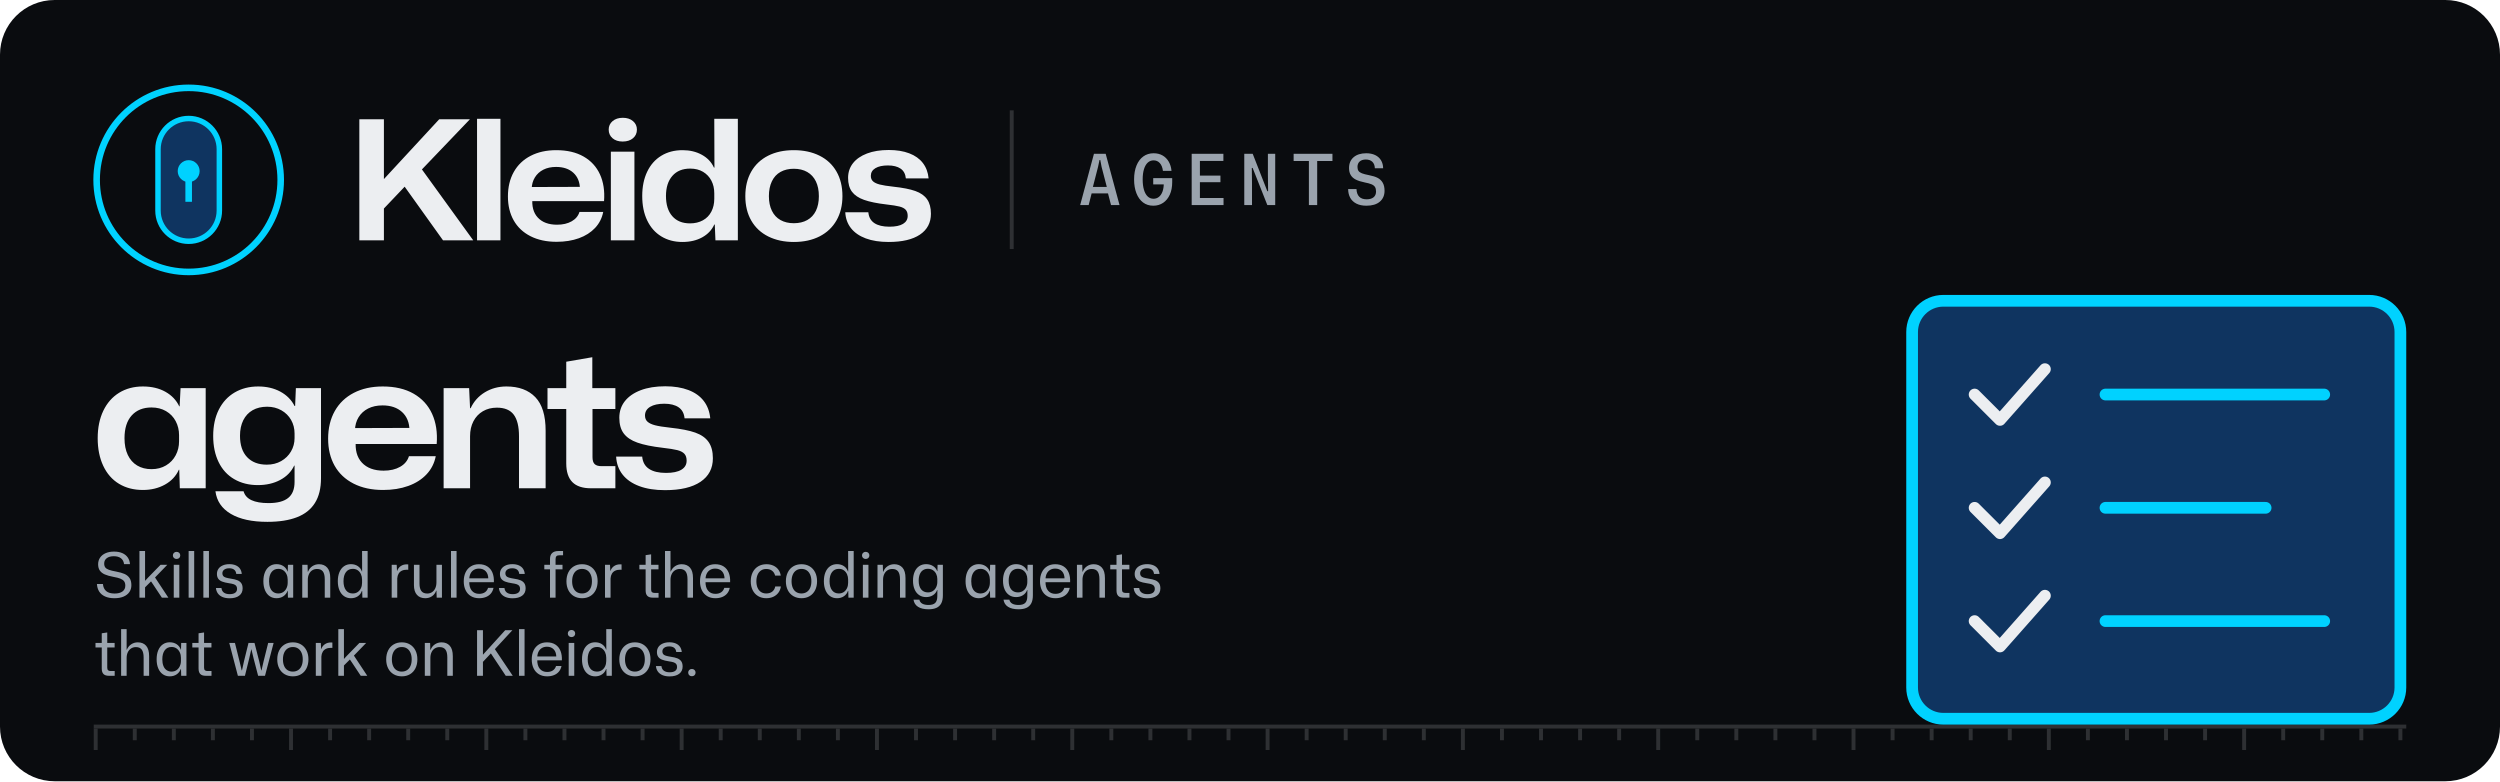
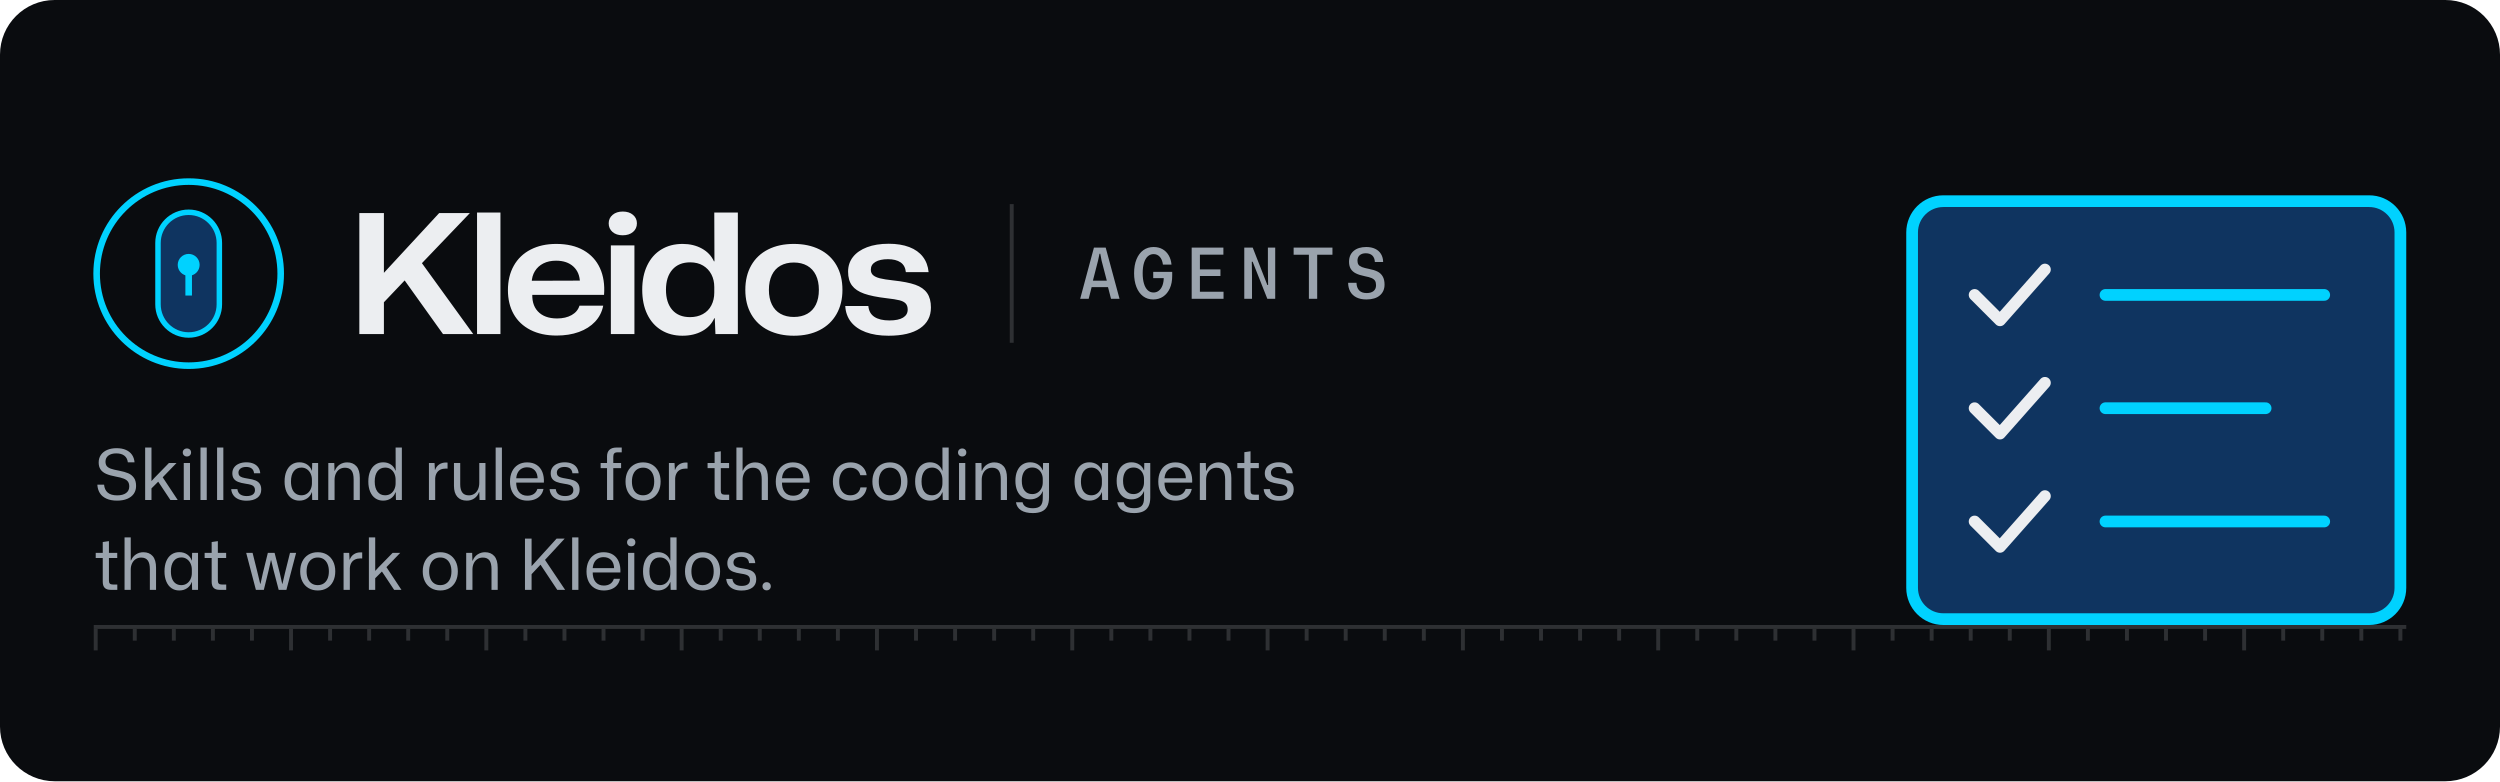
<svg xmlns="http://www.w3.org/2000/svg" viewBox="0 0 2560 800" width="1280" height="400" role="img" aria-labelledby="kl-readme-agents-light-t kl-readme-agents-light-d" lang="en">
  <g id="ground">
    <rect x="0" y="0" width="2560" height="800" fill="#0a0c0f" rx="56" />
  </g>
  <g id="content">
-     <g id="lockup" transform="translate(81 72) scale(0.17)">
+     <g id="lockup" transform="translate(81 168) scale(0.17)">
      <g class="mark" transform="translate(660 660) scale(13.2)">
        <circle cx="0" cy="0" r="42" fill="none" stroke="#00D2FF" stroke-width="3" />
        <rect x="-14" y="-28" width="28" height="56" rx="14" fill="#0F3460" />
        <rect x="-14" y="-28" width="28" height="56" rx="14" fill="none" stroke="#00D2FF" stroke-width="2.5" />
        <circle cx="0" cy="-4" r="5" fill="#00D2FF" />
        <rect x="-1.5" y="-4" width="3" height="14" fill="#00D2FF" />
      </g>
      <path class="lettering" fill="#eceef1" transform="translate(1640 1024) scale(1 -1)" d="M321 323 186 181V358L529 729H714L425 427L734 0H552ZM48 729H196V0H48ZM757 732H898V0H757ZM943 264Q943 349 978.5 412Q1014 475 1080 509Q1146 543 1234 543Q1332 543 1399 504.5Q1466 466 1497.5 397Q1529 328 1522 236H1027L1091 258Q1083 180 1123 137Q1163 94 1239 94Q1291 94 1327 114.5Q1363 135 1374 171H1517Q1506 115 1468 74.5Q1430 34 1370.5 12.5Q1311 -9 1236 -9Q1145 -9 1078.5 25Q1012 59 977.5 120.5Q943 182 943 264ZM1078 321 1386 322 1377 309Q1376 371 1337.5 406.5Q1299 442 1233 442Q1189 442 1156.5 425.5Q1124 409 1105.5 379Q1087 349 1086 309ZM1563 534H1705V0H1563ZM1550 667Q1550 698 1573.5 718Q1597 738 1635 738Q1673 738 1696.5 718Q1720 698 1720 667Q1720 635 1696.5 615Q1673 595 1634 595Q1596 595 1573 615Q1550 635 1550 667ZM1752 267Q1752 351 1782 413.5Q1812 476 1867 509.5Q1922 543 1995 543Q2061 543 2111.5 515Q2162 487 2184 438H2187L2186 732H2328V0H2193L2189 95H2186Q2164 46 2113.5 18Q2063 -10 1994 -10Q1922 -10 1867 23.5Q1812 57 1782 119.5Q1752 182 1752 267ZM2186 250V283Q2186 326 2168.5 359.5Q2151 393 2118.5 412.5Q2086 432 2041 432Q1972 432 1933.5 388Q1895 344 1895 267Q1895 189 1933 145.5Q1971 102 2040 102Q2084 102 2117.5 120.5Q2151 139 2168.5 173Q2186 207 2186 250ZM2373 266Q2373 351 2408.5 413.5Q2444 476 2510 509.5Q2576 543 2665 543Q2753 543 2819.5 510Q2886 477 2922 414.5Q2958 352 2958 266Q2958 183 2922.5 120.5Q2887 58 2821 24Q2755 -10 2665 -10Q2578 -10 2511.5 23Q2445 56 2409 118.5Q2373 181 2373 266ZM2816 266Q2816 318 2798 355Q2780 392 2746 411.5Q2712 431 2665 431Q2619 431 2585 412Q2551 393 2533 355.5Q2515 318 2515 266Q2515 215 2533 178Q2551 141 2585 122Q2619 103 2665 103Q2712 103 2746 122Q2780 141 2798 177.5Q2816 214 2816 266ZM2975 169H3114Q3118 125 3150.5 103.5Q3183 82 3241 82Q3295 82 3323 99Q3351 116 3351 147Q3351 171 3339 184Q3327 197 3301.5 203.5Q3276 210 3223 216Q3138 226 3088.5 243.5Q3039 261 3015.5 292.5Q2992 324 2992 376Q2992 427 3021.5 464.5Q3051 502 3106 523Q3161 544 3237 544Q3308 544 3360.5 524Q3413 504 3442.5 465.5Q3472 427 3477 373H3340Q3336 413 3308 432Q3280 451 3232 451Q3184 451 3156.5 434.5Q3129 418 3129 388Q3129 367 3142.5 355Q3156 343 3183 336Q3210 329 3265 323Q3349 314 3397 297Q3445 280 3468 247Q3491 214 3491 160Q3491 79 3425 34.5Q3359 -10 3236 -10Q3156 -10 3098.5 11.5Q3041 33 3009.5 73Q2978 113 2975 169Z" />
    </g>
-     <line id="hairline" x1="1036" y1="113" x2="1036" y2="255" stroke="#2e3033" stroke-width="4" />
+     <line id="hairline" x1="1036" y1="209" x2="1036" y2="351" stroke="#2e3033" stroke-width="4" />
    <g id="label" aria-label="AGENTS">
-       <path fill="#9aa3ad" transform="translate(1104 210) scale(0.072 -0.072)" d="M392 729 589 0H468L425 166H192L150 0H29L225 729ZM334 542 315 641H304L283 542L210 258H408ZM796 364Q796 479 830.5 563Q865 647 927.5 692Q990 737 1073 737Q1146 737 1200.5 706Q1255 675 1288 618.5Q1321 562 1328 487H1206Q1197 558 1162 597Q1127 636 1073 636Q1026 636 991 604.5Q956 573 937 512Q918 451 918 365Q918 278 936.5 216.5Q955 155 989.5 122.5Q1024 90 1072 90Q1116 90 1149 116.5Q1182 143 1200 192Q1218 241 1218 309Q1218 327 1216 343L1267 294H1068V383H1338V326Q1338 224 1304 148.5Q1270 73 1209 32Q1148 -9 1069 -9Q984 -9 923 37.5Q862 84 829 168.5Q796 253 796 364ZM2066 729V628H1732V419H2024V325H1732V101H2068V0H1615V729ZM2483 729 2691 197H2702L2699 430V729H2803V0H2691L2482 528H2470L2473 310V0H2363V729ZM3065 627V729H3617V627H3400V0H3282V627ZM3840 228H3959Q3961 158 3997 120Q4033 82 4104 82Q4166 82 4201.5 110.5Q4237 139 4237 193Q4237 234 4222 257.5Q4207 281 4173 295.5Q4139 310 4076 322Q3998 338 3950 362Q3902 386 3877.5 426Q3853 466 3853 527Q3853 625 3918.5 681Q3984 737 4098 737Q4171 737 4225 711Q4279 685 4308 636.5Q4337 588 4338 524H4220Q4218 583 4184.5 615.5Q4151 648 4091 648Q4036 648 4004.5 620Q3973 592 3973 543Q3973 507 3987.5 486Q4002 465 4037 451.5Q4072 438 4139 425Q4213 411 4259.5 387Q4306 363 4332 318Q4358 273 4358 203Q4358 106 4291 48.5Q4224 -9 4100 -9Q4015 -9 3957 21Q3899 51 3870 103.5Q3841 156 3840 228Z" />
-     </g>
-     <g id="title" aria-label="agents">
-       <path fill="#eceef1" transform="translate(96 500) scale(0.192 -0.192)" d="M21 267Q21 351 51 413.5Q81 476 135.5 509.5Q190 543 262 543Q332 543 382.5 514.5Q433 486 456 437H458L463 534H597V0H459L456 99H454Q431 48 379.5 19.5Q328 -9 262 -9Q189 -9 134.5 24Q80 57 50.5 120Q21 183 21 267ZM455 251V283Q455 324 437 358Q419 392 385.5 411.5Q352 431 308 431Q241 431 202.5 388.5Q164 346 164 267Q164 215 181.5 178Q199 141 231.5 121.5Q264 102 308 102Q352 102 385.5 122Q419 142 437 176Q455 210 455 251ZM649 -16H799Q808 -48 841.5 -63.5Q875 -79 932 -79Q1003 -79 1037 -51.5Q1071 -24 1071 34V121H1069Q1046 72 994.5 44.5Q943 17 875 17Q804 17 749.5 48.5Q695 80 666 139.5Q637 199 637 279Q637 360 667 419.5Q697 479 751.5 511Q806 543 877 543Q944 543 995 515.5Q1046 488 1071 439H1074L1078 534H1212V54Q1212 -27 1179.5 -78.5Q1147 -130 1083.5 -154.5Q1020 -179 926 -179Q803 -179 731 -136.5Q659 -94 649 -16ZM1071 268V292Q1071 332 1052.5 364.5Q1034 397 1000.5 416Q967 435 925 435Q880 435 847.5 416.5Q815 398 797.5 363Q780 328 780 280Q780 206 818 166Q856 126 923 126Q966 126 999.5 145Q1033 164 1052 196.5Q1071 229 1071 268ZM1250 264Q1250 349 1285.5 412Q1321 475 1387 509Q1453 543 1541 543Q1639 543 1706 504.5Q1773 466 1804.5 397Q1836 328 1829 236H1334L1398 258Q1390 180 1430 137Q1470 94 1546 94Q1598 94 1634 114.5Q1670 135 1681 171H1824Q1813 115 1775 74.5Q1737 34 1677.5 12.5Q1618 -9 1543 -9Q1452 -9 1385.5 25Q1319 59 1284.5 120.5Q1250 182 1250 264ZM1385 321 1693 322 1684 309Q1683 371 1644.5 406.5Q1606 442 1540 442Q1496 442 1463.5 425.5Q1431 409 1412.5 379Q1394 349 1393 309ZM1866 534H2002L2007 427H2010Q2035 481 2086 512Q2137 543 2201 543Q2300 543 2355 486Q2410 429 2410 307V0H2268V277Q2268 355 2240 392.5Q2212 430 2150 430Q2108 430 2075.5 411Q2043 392 2025 357.5Q2007 323 2007 278V0H1866ZM2520 133V423H2420V534H2520V675L2659 699V534H2782V423H2660V166Q2660 140 2671.5 129Q2683 118 2708 118H2782V0H2652Q2585 0 2552.5 33Q2520 66 2520 133ZM2786 169H2925Q2929 125 2961.5 103.5Q2994 82 3052 82Q3106 82 3134 99Q3162 116 3162 147Q3162 171 3150 184Q3138 197 3112.5 203.5Q3087 210 3034 216Q2949 226 2899.5 243.5Q2850 261 2826.5 292.5Q2803 324 2803 376Q2803 427 2832.5 464.5Q2862 502 2917 523Q2972 544 3048 544Q3119 544 3171.5 524Q3224 504 3253.5 465.5Q3283 427 3288 373H3151Q3147 413 3119 432Q3091 451 3043 451Q2995 451 2967.5 434.5Q2940 418 2940 388Q2940 367 2953.5 355Q2967 343 2994 336Q3021 329 3076 323Q3160 314 3208 297Q3256 280 3279 247Q3302 214 3302 160Q3302 79 3236 34.5Q3170 -10 3047 -10Q2967 -10 2909.5 11.5Q2852 33 2820.5 73Q2789 113 2786 169Z" />
+       <path fill="#9aa3ad" transform="translate(1104 306) scale(0.072 -0.072)" d="M392 729 589 0H468L425 166H192L150 0H29L225 729ZM334 542 315 641H304L283 542L210 258H408ZM796 364Q796 479 830.5 563Q865 647 927.5 692Q990 737 1073 737Q1146 737 1200.5 706Q1255 675 1288 618.5Q1321 562 1328 487H1206Q1197 558 1162 597Q1127 636 1073 636Q1026 636 991 604.5Q956 573 937 512Q918 451 918 365Q918 278 936.5 216.5Q955 155 989.5 122.5Q1024 90 1072 90Q1116 90 1149 116.5Q1182 143 1200 192Q1218 241 1218 309Q1218 327 1216 343L1267 294H1068V383H1338V326Q1338 224 1304 148.5Q1270 73 1209 32Q1148 -9 1069 -9Q984 -9 923 37.5Q862 84 829 168.5Q796 253 796 364ZM2066 729V628H1732V419H2024V325H1732V101H2068V0H1615V729ZM2483 729 2691 197H2702L2699 430V729H2803V0H2691L2482 528H2470L2473 310V0H2363V729ZM3065 627V729H3617V627H3400V0H3282V627ZM3840 228H3959Q3961 158 3997 120Q4033 82 4104 82Q4166 82 4201.5 110.5Q4237 139 4237 193Q4237 234 4222 257.5Q4207 281 4173 295.5Q4139 310 4076 322Q3998 338 3950 362Q3902 386 3877.5 426Q3853 466 3853 527Q3853 625 3918.5 681Q3984 737 4098 737Q4171 737 4225 711Q4279 685 4308 636.5Q4337 588 4338 524H4220Q4218 583 4184.5 615.5Q4151 648 4091 648Q4036 648 4004.5 620Q3973 592 3973 543Q3973 507 3987.5 486Q4002 465 4037 451.5Q4072 438 4139 425Q4213 411 4259.5 387Q4306 363 4332 318Q4358 273 4358 203Q4358 106 4291 48.5Q4224 -9 4100 -9Q4015 -9 3957 21Q3899 51 3870 103.5Q3841 156 3840 228Z" />
    </g>
    <g id="line.0" aria-label="Skills and rules for the coding agents">
-       <path fill="#9aa3ad" transform="translate(96 612) scale(0.064 -0.064)" d="M51 218H147Q153 145 198.5 105.5Q244 66 334 66Q414 66 459.5 99Q505 132 505 192Q505 235 486.5 261Q468 287 427.5 303.5Q387 320 313 333Q228 349 176 372Q124 395 97 434Q70 473 70 534Q70 595 101.5 641Q133 687 190.5 712Q248 737 325 737Q402 737 457.5 712.5Q513 688 544 643Q575 598 580 536H485Q477 599 434.5 631Q392 663 321 663Q249 663 208 631.5Q167 600 167 546Q167 506 185 483Q203 460 243 445.5Q283 431 360 417Q441 402 492 379.5Q543 357 572.5 314Q602 271 602 199Q602 136 569.5 89Q537 42 476 16.5Q415 -9 331 -9Q242 -9 180 19.5Q118 48 86.5 98.5Q55 149 51 218ZM950 211 910 270 974 333 1194 0H1090ZM731 746H821V269L866 318L1069 526H1177L971 313L927 271L821 165V0H731ZM1280 526H1369V0H1280ZM1266 676Q1266 701 1283 717Q1300 733 1325 733Q1351 733 1367.5 717Q1384 701 1384 676Q1384 651 1367.5 635Q1351 619 1325 619Q1300 619 1283 635Q1266 651 1266 676ZM1518 746H1607V0H1518ZM1754 746H1843V0H1754ZM1955 155H2043Q2049 104 2083.5 80Q2118 56 2175 56Q2232 56 2262.5 78Q2293 100 2293 141Q2293 170 2280 187.5Q2267 205 2240 214.5Q2213 224 2163 231Q2095 241 2053.5 257.5Q2012 274 1991.5 303.5Q1971 333 1971 380Q1971 427 1995.5 462Q2020 497 2065.5 516.5Q2111 536 2170 536Q2228 536 2271.5 517.5Q2315 499 2339.5 464Q2364 429 2368 380H2280Q2275 426 2246 448Q2217 470 2168 470Q2117 470 2087.5 448Q2058 426 2058 389Q2058 362 2071.5 346Q2085 330 2114 321Q2143 312 2194 304Q2259 295 2299 278.5Q2339 262 2360.5 231Q2382 200 2382 148Q2382 73 2326.5 31.5Q2271 -10 2173 -10Q2108 -10 2060.5 10Q2013 30 1986 67.5Q1959 105 1955 155ZM2714 263Q2714 347 2740 408.5Q2766 470 2813.5 503Q2861 536 2924 536Q2988 536 3035 504.5Q3082 473 3101 418H3104L3107 526H3191V0H3107L3104 110H3101Q3082 55 3035 23Q2988 -9 2924 -9Q2861 -9 2813.5 24Q2766 57 2740 118.5Q2714 180 2714 263ZM3103 238V288Q3103 334 3085 373.5Q3067 413 3033 437Q2999 461 2954 461Q2884 461 2844.5 409Q2805 357 2805 263Q2805 202 2822.5 157.5Q2840 113 2874 90Q2908 67 2953 67Q2998 67 3032 90Q3066 113 3084.5 152.5Q3103 192 3103 238ZM3336 526H3421L3424 416H3429Q3451 473 3498.5 504Q3546 535 3604 535Q3687 535 3735.5 480.5Q3784 426 3784 313V0H3696V294Q3696 379 3666 419Q3636 459 3573 459Q3529 459 3495.5 437.5Q3462 416 3443.5 376.5Q3425 337 3425 287V0H3336ZM3905 263Q3905 347 3931 408.5Q3957 470 4004.5 503Q4052 536 4115 536Q4179 536 4225.5 504.5Q4272 473 4290 419H4294L4293 746H4382V0H4298L4295 108H4290Q4272 54 4225.5 22.5Q4179 -9 4115 -9Q4052 -9 4004.5 24Q3957 57 3931 118.5Q3905 180 3905 263ZM4293 237V289Q4293 335 4275.5 374.5Q4258 414 4224.5 437.5Q4191 461 4145 461Q4075 461 4035.5 409Q3996 357 3996 263Q3996 171 4035 119Q4074 67 4144 67Q4190 67 4223.5 90Q4257 113 4275 152Q4293 191 4293 237ZM4767 526H4847L4852 429H4855Q4872 478 4912.5 505.5Q4953 533 5008 533Q5020 533 5032 532V446Q5019 447 5007 447Q4962 447 4929 431Q4896 415 4877.5 383.5Q4859 352 4856 308V0H4767ZM5123 201V526H5212V223Q5212 146 5242 106Q5272 66 5336 66Q5379 66 5412.5 88Q5446 110 5464.5 150.5Q5483 191 5483 244V526H5571V0H5487L5483 112H5479Q5459 55 5412.5 23Q5366 -9 5305 -9Q5219 -9 5171 45Q5123 99 5123 201ZM5716 746H5805V0H5716ZM5920 261Q5920 344 5949.5 405.5Q5979 467 6034 501Q6089 535 6163 535Q6244 535 6299 499Q6354 463 6380 398Q6406 333 6402 247H5978L6008 259Q6006 164 6048.5 112.5Q6091 61 6166 61Q6222 61 6258.5 86Q6295 111 6309 157H6396Q6386 105 6355 67.5Q6324 30 6275.5 10.5Q6227 -9 6166 -9Q6090 -9 6034.5 24.5Q5979 58 5949.5 119Q5920 180 5920 261ZM6000 309H6322L6313 296Q6313 378 6272.5 421.5Q6232 465 6163 465Q6118 465 6083.5 445Q6049 425 6029.5 387.5Q6010 350 6008 298ZM6483 155H6571Q6577 104 6611.5 80Q6646 56 6703 56Q6760 56 6790.5 78Q6821 100 6821 141Q6821 170 6808 187.5Q6795 205 6768 214.5Q6741 224 6691 231Q6623 241 6581.5 257.5Q6540 274 6519.5 303.5Q6499 333 6499 380Q6499 427 6523.5 462Q6548 497 6593.5 516.5Q6639 536 6698 536Q6756 536 6799.5 517.5Q6843 499 6867.5 464Q6892 429 6896 380H6808Q6803 426 6774 448Q6745 470 6696 470Q6645 470 6615.5 448Q6586 426 6586 389Q6586 362 6599.5 346Q6613 330 6642 321Q6671 312 6722 304Q6787 295 6827 278.5Q6867 262 6888.5 231Q6910 200 6910 148Q6910 73 6854.5 31.5Q6799 -10 6701 -10Q6636 -10 6588.5 10Q6541 30 6514 67.5Q6487 105 6483 155ZM7300 453H7209V526H7300V620Q7300 682 7334.5 714Q7369 746 7433 746H7509V678H7450Q7417 678 7403 663Q7389 648 7389 615V526H7500V453H7389V0H7300ZM7563 262Q7563 343 7593.5 404.5Q7624 466 7680.5 500.5Q7737 535 7813 535Q7887 535 7943 501.5Q7999 468 8030.5 406.5Q8062 345 8062 263Q8062 182 8031.5 120.5Q8001 59 7944.5 25Q7888 -9 7813 -9Q7739 -9 7682 24.5Q7625 58 7594 119.5Q7563 181 7563 262ZM7971 263Q7971 324 7951.5 368.5Q7932 413 7896.5 436.5Q7861 460 7813 460Q7765 460 7729 436.5Q7693 413 7673.5 368.5Q7654 324 7654 262Q7654 202 7673 157.5Q7692 113 7728 90Q7764 67 7812 67Q7860 67 7896 90Q7932 113 7951.5 157Q7971 201 7971 263ZM8180 526H8260L8265 429H8268Q8285 478 8325.5 505.5Q8366 533 8421 533Q8433 533 8445 532V446Q8432 447 8420 447Q8375 447 8342 431Q8309 415 8290.5 383.5Q8272 352 8269 308V0H8180ZM8830 116V453H8730V526H8830V680L8918 693V526H9036V453H8918V131Q8918 101 8931.5 88.5Q8945 76 8972 76H9037V0H8943Q8886 0 8858 28Q8830 56 8830 116ZM9140 746H9228V418H9232Q9255 473 9302 504Q9349 535 9407 535Q9492 535 9540 480.5Q9588 426 9588 313V0H9500V293Q9500 378 9470 418.5Q9440 459 9377 459Q9333 459 9299 437Q9265 415 9246.5 375.5Q9228 336 9228 286V0H9140ZM9700 261Q9700 344 9729.5 405.5Q9759 467 9814 501Q9869 535 9943 535Q10024 535 10079 499Q10134 463 10160 398Q10186 333 10182 247H9758L9788 259Q9786 164 9828.5 112.5Q9871 61 9946 61Q10002 61 10038.5 86Q10075 111 10089 157H10176Q10166 105 10135 67.5Q10104 30 10055.5 10.5Q10007 -9 9946 -9Q9870 -9 9814.5 24.5Q9759 58 9729.5 119Q9700 180 9700 261ZM9780 309H10102L10093 296Q10093 378 10052.5 421.5Q10012 465 9943 465Q9898 465 9863.5 445Q9829 425 9809.5 387.5Q9790 350 9788 298ZM10512 262Q10512 343 10543 405Q10574 467 10631 501Q10688 535 10764 535Q10825 535 10874 512.5Q10923 490 10953.5 449Q10984 408 10992 353H10902Q10889 404 10852 431.5Q10815 459 10761 459Q10711 459 10675.5 434.5Q10640 410 10621 366Q10602 322 10602 262Q10602 201 10621.5 157Q10641 113 10676.5 90Q10712 67 10760 67Q10818 67 10856 96.5Q10894 126 10904 179H10994Q10986 122 10954.5 79.5Q10923 37 10873 14Q10823 -9 10760 -9Q10686 -9 10629.5 25Q10573 59 10542.5 120Q10512 181 10512 262ZM11074 262Q11074 343 11104.5 404.5Q11135 466 11191.5 500.5Q11248 535 11324 535Q11398 535 11454 501.5Q11510 468 11541.5 406.5Q11573 345 11573 263Q11573 182 11542.5 120.5Q11512 59 11455.5 25Q11399 -9 11324 -9Q11250 -9 11193 24.5Q11136 58 11105 119.5Q11074 181 11074 262ZM11482 263Q11482 324 11462.5 368.5Q11443 413 11407.5 436.5Q11372 460 11324 460Q11276 460 11240 436.5Q11204 413 11184.5 368.5Q11165 324 11165 262Q11165 202 11184 157.5Q11203 113 11239 90Q11275 67 11323 67Q11371 67 11407 90Q11443 113 11462.5 157Q11482 201 11482 263ZM11682 263Q11682 347 11708 408.5Q11734 470 11781.5 503Q11829 536 11892 536Q11956 536 12002.5 504.5Q12049 473 12067 419H12071L12070 746H12159V0H12075L12072 108H12067Q12049 54 12002.5 22.5Q11956 -9 11892 -9Q11829 -9 11781.5 24Q11734 57 11708 118.5Q11682 180 11682 263ZM12070 237V289Q12070 335 12052.5 374.5Q12035 414 12001.5 437.5Q11968 461 11922 461Q11852 461 11812.5 409Q11773 357 11773 263Q11773 171 11812 119Q11851 67 11921 67Q11967 67 12000.5 90Q12034 113 12052 152Q12070 191 12070 237ZM12306 526H12395V0H12306ZM12292 676Q12292 701 12309 717Q12326 733 12351 733Q12377 733 12393.5 717Q12410 701 12410 676Q12410 651 12393.5 635Q12377 619 12351 619Q12326 619 12309 635Q12292 651 12292 676ZM12540 526H12625L12628 416H12633Q12655 473 12702.5 504Q12750 535 12808 535Q12891 535 12939.5 480.5Q12988 426 12988 313V0H12900V294Q12900 379 12870 419Q12840 459 12777 459Q12733 459 12699.5 437.5Q12666 416 12647.5 376.5Q12629 337 12629 287V0H12540ZM13116 -32H13210Q13219 -75 13256.5 -96Q13294 -117 13358 -117Q13431 -117 13464 -83.5Q13497 -50 13497 25L13498 122H13494Q13475 70 13428 39.5Q13381 9 13317 9Q13255 9 13207.5 40.5Q13160 72 13134 131.5Q13108 191 13108 272Q13108 354 13134 413.5Q13160 473 13207.5 504.5Q13255 536 13317 536Q13381 536 13428.5 506Q13476 476 13495 424H13499L13501 526H13586V36Q13586 -43 13559.5 -92Q13533 -141 13482.5 -163.5Q13432 -186 13356 -186Q13250 -186 13188.5 -146.5Q13127 -107 13116 -32ZM13497 249V299Q13497 342 13479 379.5Q13461 417 13427 439.5Q13393 462 13347 462Q13302 462 13268.5 440Q13235 418 13217 375Q13199 332 13199 272Q13199 182 13238.5 133Q13278 84 13347 84Q13392 84 13426 106.5Q13460 129 13478.5 167Q13497 205 13497 249ZM13949 263Q13949 347 13975 408.5Q14001 470 14048.5 503Q14096 536 14159 536Q14223 536 14270 504.5Q14317 473 14336 418H14339L14342 526H14426V0H14342L14339 110H14336Q14317 55 14270 23Q14223 -9 14159 -9Q14096 -9 14048.5 24Q14001 57 13975 118.5Q13949 180 13949 263ZM14338 238V288Q14338 334 14320 373.5Q14302 413 14268 437Q14234 461 14189 461Q14119 461 14079.5 409Q14040 357 14040 263Q14040 202 14057.5 157.5Q14075 113 14109 90Q14143 67 14188 67Q14233 67 14267 90Q14301 113 14319.5 152.5Q14338 192 14338 238ZM14556 -32H14650Q14659 -75 14696.5 -96Q14734 -117 14798 -117Q14871 -117 14904 -83.5Q14937 -50 14937 25L14938 122H14934Q14915 70 14868 39.5Q14821 9 14757 9Q14695 9 14647.5 40.5Q14600 72 14574 131.5Q14548 191 14548 272Q14548 354 14574 413.5Q14600 473 14647.5 504.5Q14695 536 14757 536Q14821 536 14868.5 506Q14916 476 14935 424H14939L14941 526H15026V36Q15026 -43 14999.5 -92Q14973 -141 14922.5 -163.5Q14872 -186 14796 -186Q14690 -186 14628.5 -146.5Q14567 -107 14556 -32ZM14937 249V299Q14937 342 14919 379.5Q14901 417 14867 439.5Q14833 462 14787 462Q14742 462 14708.5 440Q14675 418 14657 375Q14639 332 14639 272Q14639 182 14678.5 133Q14718 84 14787 84Q14832 84 14866 106.5Q14900 129 14918.5 167Q14937 205 14937 249ZM15140 261Q15140 344 15169.5 405.5Q15199 467 15254 501Q15309 535 15383 535Q15464 535 15519 499Q15574 463 15600 398Q15626 333 15622 247H15198L15228 259Q15226 164 15268.5 112.5Q15311 61 15386 61Q15442 61 15478.5 86Q15515 111 15529 157H15616Q15606 105 15575 67.5Q15544 30 15495.5 10.5Q15447 -9 15386 -9Q15310 -9 15254.5 24.5Q15199 58 15169.5 119Q15140 180 15140 261ZM15220 309H15542L15533 296Q15533 378 15492.5 421.5Q15452 465 15383 465Q15338 465 15303.5 445Q15269 425 15249.5 387.5Q15230 350 15228 298ZM15731 526H15816L15819 416H15824Q15846 473 15893.5 504Q15941 535 15999 535Q16082 535 16130.5 480.5Q16179 426 16179 313V0H16091V294Q16091 379 16061 419Q16031 459 15968 459Q15924 459 15890.5 437.5Q15857 416 15838.5 376.5Q15820 337 15820 287V0H15731ZM16364 116V453H16264V526H16364V680L16452 693V526H16570V453H16452V131Q16452 101 16465.5 88.5Q16479 76 16506 76H16571V0H16477Q16420 0 16392 28Q16364 56 16364 116ZM16639 155H16727Q16733 104 16767.5 80Q16802 56 16859 56Q16916 56 16946.5 78Q16977 100 16977 141Q16977 170 16964 187.5Q16951 205 16924 214.5Q16897 224 16847 231Q16779 241 16737.5 257.5Q16696 274 16675.5 303.5Q16655 333 16655 380Q16655 427 16679.5 462Q16704 497 16749.5 516.5Q16795 536 16854 536Q16912 536 16955.5 517.5Q16999 499 17023.5 464Q17048 429 17052 380H16964Q16959 426 16930 448Q16901 470 16852 470Q16801 470 16771.5 448Q16742 426 16742 389Q16742 362 16755.5 346Q16769 330 16798 321Q16827 312 16878 304Q16943 295 16983 278.5Q17023 262 17044.5 231Q17066 200 17066 148Q17066 73 17010.5 31.5Q16955 -10 16857 -10Q16792 -10 16744.5 10Q16697 30 16670 67.5Q16643 105 16639 155Z" />
+       <path fill="#9aa3ad" transform="translate(96 512) scale(0.072 -0.072)" d="M51 218H147Q153 145 198.5 105.5Q244 66 334 66Q414 66 459.5 99Q505 132 505 192Q505 235 486.5 261Q468 287 427.5 303.5Q387 320 313 333Q228 349 176 372Q124 395 97 434Q70 473 70 534Q70 595 101.5 641Q133 687 190.5 712Q248 737 325 737Q402 737 457.5 712.5Q513 688 544 643Q575 598 580 536H485Q477 599 434.5 631Q392 663 321 663Q249 663 208 631.5Q167 600 167 546Q167 506 185 483Q203 460 243 445.5Q283 431 360 417Q441 402 492 379.5Q543 357 572.5 314Q602 271 602 199Q602 136 569.5 89Q537 42 476 16.5Q415 -9 331 -9Q242 -9 180 19.5Q118 48 86.5 98.5Q55 149 51 218ZM950 211 910 270 974 333 1194 0H1090ZM731 746H821V269L866 318L1069 526H1177L971 313L927 271L821 165V0H731ZM1280 526H1369V0H1280ZM1266 676Q1266 701 1283 717Q1300 733 1325 733Q1351 733 1367.5 717Q1384 701 1384 676Q1384 651 1367.5 635Q1351 619 1325 619Q1300 619 1283 635Q1266 651 1266 676ZM1518 746H1607V0H1518ZM1754 746H1843V0H1754ZM1955 155H2043Q2049 104 2083.5 80Q2118 56 2175 56Q2232 56 2262.5 78Q2293 100 2293 141Q2293 170 2280 187.5Q2267 205 2240 214.5Q2213 224 2163 231Q2095 241 2053.5 257.5Q2012 274 1991.5 303.5Q1971 333 1971 380Q1971 427 1995.5 462Q2020 497 2065.5 516.5Q2111 536 2170 536Q2228 536 2271.5 517.5Q2315 499 2339.5 464Q2364 429 2368 380H2280Q2275 426 2246 448Q2217 470 2168 470Q2117 470 2087.5 448Q2058 426 2058 389Q2058 362 2071.5 346Q2085 330 2114 321Q2143 312 2194 304Q2259 295 2299 278.5Q2339 262 2360.5 231Q2382 200 2382 148Q2382 73 2326.5 31.5Q2271 -10 2173 -10Q2108 -10 2060.5 10Q2013 30 1986 67.5Q1959 105 1955 155ZM2714 263Q2714 347 2740 408.5Q2766 470 2813.5 503Q2861 536 2924 536Q2988 536 3035 504.5Q3082 473 3101 418H3104L3107 526H3191V0H3107L3104 110H3101Q3082 55 3035 23Q2988 -9 2924 -9Q2861 -9 2813.5 24Q2766 57 2740 118.5Q2714 180 2714 263ZM3103 238V288Q3103 334 3085 373.5Q3067 413 3033 437Q2999 461 2954 461Q2884 461 2844.5 409Q2805 357 2805 263Q2805 202 2822.5 157.5Q2840 113 2874 90Q2908 67 2953 67Q2998 67 3032 90Q3066 113 3084.5 152.5Q3103 192 3103 238ZM3336 526H3421L3424 416H3429Q3451 473 3498.5 504Q3546 535 3604 535Q3687 535 3735.5 480.5Q3784 426 3784 313V0H3696V294Q3696 379 3666 419Q3636 459 3573 459Q3529 459 3495.5 437.5Q3462 416 3443.5 376.5Q3425 337 3425 287V0H3336ZM3905 263Q3905 347 3931 408.5Q3957 470 4004.5 503Q4052 536 4115 536Q4179 536 4225.5 504.5Q4272 473 4290 419H4294L4293 746H4382V0H4298L4295 108H4290Q4272 54 4225.5 22.5Q4179 -9 4115 -9Q4052 -9 4004.5 24Q3957 57 3931 118.5Q3905 180 3905 263ZM4293 237V289Q4293 335 4275.5 374.5Q4258 414 4224.5 437.5Q4191 461 4145 461Q4075 461 4035.5 409Q3996 357 3996 263Q3996 171 4035 119Q4074 67 4144 67Q4190 67 4223.5 90Q4257 113 4275 152Q4293 191 4293 237ZM4767 526H4847L4852 429H4855Q4872 478 4912.5 505.5Q4953 533 5008 533Q5020 533 5032 532V446Q5019 447 5007 447Q4962 447 4929 431Q4896 415 4877.5 383.5Q4859 352 4856 308V0H4767ZM5123 201V526H5212V223Q5212 146 5242 106Q5272 66 5336 66Q5379 66 5412.5 88Q5446 110 5464.5 150.5Q5483 191 5483 244V526H5571V0H5487L5483 112H5479Q5459 55 5412.5 23Q5366 -9 5305 -9Q5219 -9 5171 45Q5123 99 5123 201ZM5716 746H5805V0H5716ZM5920 261Q5920 344 5949.5 405.5Q5979 467 6034 501Q6089 535 6163 535Q6244 535 6299 499Q6354 463 6380 398Q6406 333 6402 247H5978L6008 259Q6006 164 6048.5 112.5Q6091 61 6166 61Q6222 61 6258.5 86Q6295 111 6309 157H6396Q6386 105 6355 67.5Q6324 30 6275.5 10.5Q6227 -9 6166 -9Q6090 -9 6034.5 24.5Q5979 58 5949.5 119Q5920 180 5920 261ZM6000 309H6322L6313 296Q6313 378 6272.5 421.5Q6232 465 6163 465Q6118 465 6083.5 445Q6049 425 6029.5 387.5Q6010 350 6008 298ZM6483 155H6571Q6577 104 6611.5 80Q6646 56 6703 56Q6760 56 6790.5 78Q6821 100 6821 141Q6821 170 6808 187.5Q6795 205 6768 214.5Q6741 224 6691 231Q6623 241 6581.5 257.5Q6540 274 6519.5 303.5Q6499 333 6499 380Q6499 427 6523.5 462Q6548 497 6593.5 516.5Q6639 536 6698 536Q6756 536 6799.5 517.5Q6843 499 6867.5 464Q6892 429 6896 380H6808Q6803 426 6774 448Q6745 470 6696 470Q6645 470 6615.5 448Q6586 426 6586 389Q6586 362 6599.5 346Q6613 330 6642 321Q6671 312 6722 304Q6787 295 6827 278.5Q6867 262 6888.5 231Q6910 200 6910 148Q6910 73 6854.5 31.5Q6799 -10 6701 -10Q6636 -10 6588.5 10Q6541 30 6514 67.5Q6487 105 6483 155ZM7300 453H7209V526H7300V620Q7300 682 7334.5 714Q7369 746 7433 746H7509V678H7450Q7417 678 7403 663Q7389 648 7389 615V526H7500V453H7389V0H7300ZM7563 262Q7563 343 7593.5 404.5Q7624 466 7680.5 500.5Q7737 535 7813 535Q7887 535 7943 501.5Q7999 468 8030.5 406.5Q8062 345 8062 263Q8062 182 8031.5 120.5Q8001 59 7944.5 25Q7888 -9 7813 -9Q7739 -9 7682 24.5Q7625 58 7594 119.5Q7563 181 7563 262ZM7971 263Q7971 324 7951.5 368.5Q7932 413 7896.5 436.5Q7861 460 7813 460Q7765 460 7729 436.5Q7693 413 7673.5 368.5Q7654 324 7654 262Q7654 202 7673 157.5Q7692 113 7728 90Q7764 67 7812 67Q7860 67 7896 90Q7932 113 7951.5 157Q7971 201 7971 263ZM8180 526H8260L8265 429H8268Q8285 478 8325.5 505.5Q8366 533 8421 533Q8433 533 8445 532V446Q8432 447 8420 447Q8375 447 8342 431Q8309 415 8290.5 383.5Q8272 352 8269 308V0H8180ZM8830 116V453H8730V526H8830V680L8918 693V526H9036V453H8918V131Q8918 101 8931.5 88.5Q8945 76 8972 76H9037V0H8943Q8886 0 8858 28Q8830 56 8830 116ZM9140 746H9228V418H9232Q9255 473 9302 504Q9349 535 9407 535Q9492 535 9540 480.5Q9588 426 9588 313V0H9500V293Q9500 378 9470 418.5Q9440 459 9377 459Q9333 459 9299 437Q9265 415 9246.5 375.5Q9228 336 9228 286V0H9140ZM9700 261Q9700 344 9729.5 405.5Q9759 467 9814 501Q9869 535 9943 535Q10024 535 10079 499Q10134 463 10160 398Q10186 333 10182 247H9758L9788 259Q9786 164 9828.5 112.5Q9871 61 9946 61Q10002 61 10038.5 86Q10075 111 10089 157H10176Q10166 105 10135 67.5Q10104 30 10055.5 10.5Q10007 -9 9946 -9Q9870 -9 9814.5 24.5Q9759 58 9729.5 119Q9700 180 9700 261ZM9780 309H10102L10093 296Q10093 378 10052.5 421.5Q10012 465 9943 465Q9898 465 9863.5 445Q9829 425 9809.5 387.5Q9790 350 9788 298ZM10512 262Q10512 343 10543 405Q10574 467 10631 501Q10688 535 10764 535Q10825 535 10874 512.5Q10923 490 10953.5 449Q10984 408 10992 353H10902Q10889 404 10852 431.5Q10815 459 10761 459Q10711 459 10675.5 434.5Q10640 410 10621 366Q10602 322 10602 262Q10602 201 10621.5 157Q10641 113 10676.5 90Q10712 67 10760 67Q10818 67 10856 96.5Q10894 126 10904 179H10994Q10986 122 10954.5 79.5Q10923 37 10873 14Q10823 -9 10760 -9Q10686 -9 10629.5 25Q10573 59 10542.5 120Q10512 181 10512 262ZM11074 262Q11074 343 11104.5 404.5Q11135 466 11191.5 500.5Q11248 535 11324 535Q11398 535 11454 501.5Q11510 468 11541.5 406.5Q11573 345 11573 263Q11573 182 11542.5 120.5Q11512 59 11455.5 25Q11399 -9 11324 -9Q11250 -9 11193 24.5Q11136 58 11105 119.5Q11074 181 11074 262ZM11482 263Q11482 324 11462.5 368.5Q11443 413 11407.5 436.5Q11372 460 11324 460Q11276 460 11240 436.5Q11204 413 11184.5 368.5Q11165 324 11165 262Q11165 202 11184 157.5Q11203 113 11239 90Q11275 67 11323 67Q11371 67 11407 90Q11443 113 11462.5 157Q11482 201 11482 263ZM11682 263Q11682 347 11708 408.5Q11734 470 11781.5 503Q11829 536 11892 536Q11956 536 12002.5 504.5Q12049 473 12067 419H12071L12070 746H12159V0H12075L12072 108H12067Q12049 54 12002.5 22.5Q11956 -9 11892 -9Q11829 -9 11781.5 24Q11734 57 11708 118.5Q11682 180 11682 263ZM12070 237V289Q12070 335 12052.5 374.5Q12035 414 12001.5 437.5Q11968 461 11922 461Q11852 461 11812.5 409Q11773 357 11773 263Q11773 171 11812 119Q11851 67 11921 67Q11967 67 12000.5 90Q12034 113 12052 152Q12070 191 12070 237ZM12306 526H12395V0H12306ZM12292 676Q12292 701 12309 717Q12326 733 12351 733Q12377 733 12393.5 717Q12410 701 12410 676Q12410 651 12393.5 635Q12377 619 12351 619Q12326 619 12309 635Q12292 651 12292 676ZM12540 526H12625L12628 416H12633Q12655 473 12702.5 504Q12750 535 12808 535Q12891 535 12939.5 480.5Q12988 426 12988 313V0H12900V294Q12900 379 12870 419Q12840 459 12777 459Q12733 459 12699.5 437.5Q12666 416 12647.5 376.5Q12629 337 12629 287V0H12540ZM13116 -32H13210Q13219 -75 13256.5 -96Q13294 -117 13358 -117Q13431 -117 13464 -83.5Q13497 -50 13497 25L13498 122H13494Q13475 70 13428 39.5Q13381 9 13317 9Q13255 9 13207.5 40.5Q13160 72 13134 131.5Q13108 191 13108 272Q13108 354 13134 413.5Q13160 473 13207.5 504.5Q13255 536 13317 536Q13381 536 13428.5 506Q13476 476 13495 424H13499L13501 526H13586V36Q13586 -43 13559.5 -92Q13533 -141 13482.5 -163.5Q13432 -186 13356 -186Q13250 -186 13188.5 -146.5Q13127 -107 13116 -32ZM13497 249V299Q13497 342 13479 379.5Q13461 417 13427 439.5Q13393 462 13347 462Q13302 462 13268.5 440Q13235 418 13217 375Q13199 332 13199 272Q13199 182 13238.5 133Q13278 84 13347 84Q13392 84 13426 106.5Q13460 129 13478.5 167Q13497 205 13497 249ZM13949 263Q13949 347 13975 408.5Q14001 470 14048.5 503Q14096 536 14159 536Q14223 536 14270 504.5Q14317 473 14336 418H14339L14342 526H14426V0H14342L14339 110H14336Q14317 55 14270 23Q14223 -9 14159 -9Q14096 -9 14048.5 24Q14001 57 13975 118.5Q13949 180 13949 263ZM14338 238V288Q14338 334 14320 373.5Q14302 413 14268 437Q14234 461 14189 461Q14119 461 14079.5 409Q14040 357 14040 263Q14040 202 14057.5 157.5Q14075 113 14109 90Q14143 67 14188 67Q14233 67 14267 90Q14301 113 14319.5 152.5Q14338 192 14338 238ZM14556 -32H14650Q14659 -75 14696.5 -96Q14734 -117 14798 -117Q14871 -117 14904 -83.5Q14937 -50 14937 25L14938 122H14934Q14915 70 14868 39.5Q14821 9 14757 9Q14695 9 14647.5 40.5Q14600 72 14574 131.5Q14548 191 14548 272Q14548 354 14574 413.5Q14600 473 14647.5 504.5Q14695 536 14757 536Q14821 536 14868.5 506Q14916 476 14935 424H14939L14941 526H15026V36Q15026 -43 14999.5 -92Q14973 -141 14922.5 -163.5Q14872 -186 14796 -186Q14690 -186 14628.5 -146.5Q14567 -107 14556 -32ZM14937 249V299Q14937 342 14919 379.5Q14901 417 14867 439.5Q14833 462 14787 462Q14742 462 14708.5 440Q14675 418 14657 375Q14639 332 14639 272Q14639 182 14678.5 133Q14718 84 14787 84Q14832 84 14866 106.5Q14900 129 14918.5 167Q14937 205 14937 249ZM15140 261Q15140 344 15169.5 405.5Q15199 467 15254 501Q15309 535 15383 535Q15464 535 15519 499Q15574 463 15600 398Q15626 333 15622 247H15198L15228 259Q15226 164 15268.5 112.5Q15311 61 15386 61Q15442 61 15478.5 86Q15515 111 15529 157H15616Q15606 105 15575 67.5Q15544 30 15495.5 10.5Q15447 -9 15386 -9Q15310 -9 15254.5 24.5Q15199 58 15169.5 119Q15140 180 15140 261ZM15220 309H15542L15533 296Q15533 378 15492.5 421.5Q15452 465 15383 465Q15338 465 15303.5 445Q15269 425 15249.5 387.5Q15230 350 15228 298ZM15731 526H15816L15819 416H15824Q15846 473 15893.5 504Q15941 535 15999 535Q16082 535 16130.5 480.5Q16179 426 16179 313V0H16091V294Q16091 379 16061 419Q16031 459 15968 459Q15924 459 15890.5 437.5Q15857 416 15838.5 376.5Q15820 337 15820 287V0H15731ZM16364 116V453H16264V526H16364V680L16452 693V526H16570V453H16452V131Q16452 101 16465.5 88.5Q16479 76 16506 76H16571V0H16477Q16420 0 16392 28Q16364 56 16364 116ZM16639 155H16727Q16733 104 16767.5 80Q16802 56 16859 56Q16916 56 16946.5 78Q16977 100 16977 141Q16977 170 16964 187.5Q16951 205 16924 214.5Q16897 224 16847 231Q16779 241 16737.5 257.5Q16696 274 16675.5 303.5Q16655 333 16655 380Q16655 427 16679.5 462Q16704 497 16749.5 516.5Q16795 536 16854 536Q16912 536 16955.5 517.5Q16999 499 17023.5 464Q17048 429 17052 380H16964Q16959 426 16930 448Q16901 470 16852 470Q16801 470 16771.5 448Q16742 426 16742 389Q16742 362 16755.5 346Q16769 330 16798 321Q16827 312 16878 304Q16943 295 16983 278.5Q17023 262 17044.5 231Q17066 200 17066 148Q17066 73 17010.5 31.5Q16955 -10 16857 -10Q16792 -10 16744.5 10Q16697 30 16670 67.5Q16643 105 16639 155Z" />
    </g>
    <g id="line.1" aria-label="that work on Kleidos.">
-       <path fill="#9aa3ad" transform="translate(96 692) scale(0.064 -0.064)" d="M128 116V453H28V526H128V680L216 693V526H334V453H216V131Q216 101 229.5 88.5Q243 76 270 76H335V0H241Q184 0 156 28Q128 56 128 116ZM438 746H526V418H530Q553 473 600 504Q647 535 705 535Q790 535 838 480.5Q886 426 886 313V0H798V293Q798 378 768 418.5Q738 459 675 459Q631 459 597 437Q563 415 544.5 375.5Q526 336 526 286V0H438ZM1006 263Q1006 347 1032 408.5Q1058 470 1105.5 503Q1153 536 1216 536Q1280 536 1327 504.5Q1374 473 1393 418H1396L1399 526H1483V0H1399L1396 110H1393Q1374 55 1327 23Q1280 -9 1216 -9Q1153 -9 1105.5 24Q1058 57 1032 118.5Q1006 180 1006 263ZM1395 238V288Q1395 334 1377 373.5Q1359 413 1325 437Q1291 461 1246 461Q1176 461 1136.5 409Q1097 357 1097 263Q1097 202 1114.5 157.5Q1132 113 1166 90Q1200 67 1245 67Q1290 67 1324 90Q1358 113 1376.5 152.5Q1395 192 1395 238ZM1677 116V453H1577V526H1677V680L1765 693V526H1883V453H1765V131Q1765 101 1778.5 88.5Q1792 76 1819 76H1884V0H1790Q1733 0 1705 28Q1677 56 1677 116ZM2168 526H2259L2332 233L2367 87H2372L2404 233L2476 526H2572L2647 233L2680 86H2684L2718 233L2791 526H2878L2740 0H2630L2559 272L2523 422H2520L2486 272L2419 0H2306ZM2936 262Q2936 343 2966.5 404.5Q2997 466 3053.5 500.5Q3110 535 3186 535Q3260 535 3316 501.5Q3372 468 3403.5 406.5Q3435 345 3435 263Q3435 182 3404.5 120.5Q3374 59 3317.5 25Q3261 -9 3186 -9Q3112 -9 3055 24.5Q2998 58 2967 119.5Q2936 181 2936 262ZM3344 263Q3344 324 3324.5 368.5Q3305 413 3269.5 436.5Q3234 460 3186 460Q3138 460 3102 436.5Q3066 413 3046.5 368.5Q3027 324 3027 262Q3027 202 3046 157.5Q3065 113 3101 90Q3137 67 3185 67Q3233 67 3269 90Q3305 113 3324.5 157Q3344 201 3344 263ZM3553 526H3633L3638 429H3641Q3658 478 3698.5 505.5Q3739 533 3794 533Q3806 533 3818 532V446Q3805 447 3793 447Q3748 447 3715 431Q3682 415 3663.5 383.5Q3645 352 3642 308V0H3553ZM4132 211 4092 270 4156 333 4376 0H4272ZM3913 746H4003V269L4048 318L4251 526H4359L4153 313L4109 271L4003 165V0H3913ZM4679 262Q4679 343 4709.5 404.5Q4740 466 4796.5 500.5Q4853 535 4929 535Q5003 535 5059 501.5Q5115 468 5146.5 406.5Q5178 345 5178 263Q5178 182 5147.5 120.5Q5117 59 5060.5 25Q5004 -9 4929 -9Q4855 -9 4798 24.5Q4741 58 4710 119.5Q4679 181 4679 262ZM5087 263Q5087 324 5067.5 368.5Q5048 413 5012.5 436.5Q4977 460 4929 460Q4881 460 4845 436.5Q4809 413 4789.5 368.5Q4770 324 4770 262Q4770 202 4789 157.5Q4808 113 4844 90Q4880 67 4928 67Q4976 67 5012 90Q5048 113 5067.5 157Q5087 201 5087 263ZM5297 526H5382L5385 416H5390Q5412 473 5459.5 504Q5507 535 5565 535Q5648 535 5696.5 480.5Q5745 426 5745 313V0H5657V294Q5657 379 5627 419Q5597 459 5534 459Q5490 459 5456.5 437.5Q5423 416 5404.5 376.5Q5386 337 5386 287V0H5297ZM6354 358 6217 212V326L6583 729H6698L6418 426L6704 0H6592ZM6133 729H6227V0H6133ZM6804 746H6893V0H6804ZM7008 261Q7008 344 7037.5 405.5Q7067 467 7122 501Q7177 535 7251 535Q7332 535 7387 499Q7442 463 7468 398Q7494 333 7490 247H7066L7096 259Q7094 164 7136.5 112.5Q7179 61 7254 61Q7310 61 7346.5 86Q7383 111 7397 157H7484Q7474 105 7443 67.5Q7412 30 7363.5 10.5Q7315 -9 7254 -9Q7178 -9 7122.5 24.5Q7067 58 7037.5 119Q7008 180 7008 261ZM7088 309H7410L7401 296Q7401 378 7360.5 421.5Q7320 465 7251 465Q7206 465 7171.5 445Q7137 425 7117.5 387.5Q7098 350 7096 298ZM7599 526H7688V0H7599ZM7585 676Q7585 701 7602 717Q7619 733 7644 733Q7670 733 7686.5 717Q7703 701 7703 676Q7703 651 7686.5 635Q7670 619 7644 619Q7619 619 7602 635Q7585 651 7585 676ZM7812 263Q7812 347 7838 408.5Q7864 470 7911.5 503Q7959 536 8022 536Q8086 536 8132.5 504.5Q8179 473 8197 419H8201L8200 746H8289V0H8205L8202 108H8197Q8179 54 8132.5 22.5Q8086 -9 8022 -9Q7959 -9 7911.5 24Q7864 57 7838 118.5Q7812 180 7812 263ZM8200 237V289Q8200 335 8182.5 374.5Q8165 414 8131.5 437.5Q8098 461 8052 461Q7982 461 7942.5 409Q7903 357 7903 263Q7903 171 7942 119Q7981 67 8051 67Q8097 67 8130.5 90Q8164 113 8182 152Q8200 191 8200 237ZM8409 262Q8409 343 8439.5 404.5Q8470 466 8526.5 500.5Q8583 535 8659 535Q8733 535 8789 501.5Q8845 468 8876.5 406.5Q8908 345 8908 263Q8908 182 8877.5 120.5Q8847 59 8790.5 25Q8734 -9 8659 -9Q8585 -9 8528 24.5Q8471 58 8440 119.5Q8409 181 8409 262ZM8817 263Q8817 324 8797.5 368.5Q8778 413 8742.5 436.5Q8707 460 8659 460Q8611 460 8575 436.5Q8539 413 8519.5 368.5Q8500 324 8500 262Q8500 202 8519 157.5Q8538 113 8574 90Q8610 67 8658 67Q8706 67 8742 90Q8778 113 8797.5 157Q8817 201 8817 263ZM8995 155H9083Q9089 104 9123.5 80Q9158 56 9215 56Q9272 56 9302.5 78Q9333 100 9333 141Q9333 170 9320 187.5Q9307 205 9280 214.5Q9253 224 9203 231Q9135 241 9093.5 257.5Q9052 274 9031.5 303.5Q9011 333 9011 380Q9011 427 9035.5 462Q9060 497 9105.5 516.5Q9151 536 9210 536Q9268 536 9311.5 517.5Q9355 499 9379.5 464Q9404 429 9408 380H9320Q9315 426 9286 448Q9257 470 9208 470Q9157 470 9127.5 448Q9098 426 9098 389Q9098 362 9111.5 346Q9125 330 9154 321Q9183 312 9234 304Q9299 295 9339 278.5Q9379 262 9400.5 231Q9422 200 9422 148Q9422 73 9366.5 31.5Q9311 -10 9213 -10Q9148 -10 9100.5 10Q9053 30 9026 67.5Q8999 105 8995 155ZM9511 51Q9511 76 9527.5 92.5Q9544 109 9570 109Q9596 109 9612.5 92.5Q9629 76 9629 51Q9629 25 9612.5 9Q9596 -7 9570 -7Q9544 -7 9527.5 9Q9511 25 9511 51Z" />
+       <path fill="#9aa3ad" transform="translate(96 604) scale(0.072 -0.072)" d="M128 116V453H28V526H128V680L216 693V526H334V453H216V131Q216 101 229.5 88.5Q243 76 270 76H335V0H241Q184 0 156 28Q128 56 128 116ZM438 746H526V418H530Q553 473 600 504Q647 535 705 535Q790 535 838 480.5Q886 426 886 313V0H798V293Q798 378 768 418.5Q738 459 675 459Q631 459 597 437Q563 415 544.5 375.5Q526 336 526 286V0H438ZM1006 263Q1006 347 1032 408.5Q1058 470 1105.5 503Q1153 536 1216 536Q1280 536 1327 504.5Q1374 473 1393 418H1396L1399 526H1483V0H1399L1396 110H1393Q1374 55 1327 23Q1280 -9 1216 -9Q1153 -9 1105.5 24Q1058 57 1032 118.5Q1006 180 1006 263ZM1395 238V288Q1395 334 1377 373.5Q1359 413 1325 437Q1291 461 1246 461Q1176 461 1136.5 409Q1097 357 1097 263Q1097 202 1114.5 157.5Q1132 113 1166 90Q1200 67 1245 67Q1290 67 1324 90Q1358 113 1376.5 152.5Q1395 192 1395 238ZM1677 116V453H1577V526H1677V680L1765 693V526H1883V453H1765V131Q1765 101 1778.5 88.5Q1792 76 1819 76H1884V0H1790Q1733 0 1705 28Q1677 56 1677 116ZM2168 526H2259L2332 233L2367 87H2372L2404 233L2476 526H2572L2647 233L2680 86H2684L2718 233L2791 526H2878L2740 0H2630L2559 272L2523 422H2520L2486 272L2419 0H2306ZM2936 262Q2936 343 2966.5 404.5Q2997 466 3053.5 500.5Q3110 535 3186 535Q3260 535 3316 501.5Q3372 468 3403.5 406.5Q3435 345 3435 263Q3435 182 3404.5 120.5Q3374 59 3317.5 25Q3261 -9 3186 -9Q3112 -9 3055 24.5Q2998 58 2967 119.5Q2936 181 2936 262ZM3344 263Q3344 324 3324.5 368.5Q3305 413 3269.5 436.5Q3234 460 3186 460Q3138 460 3102 436.5Q3066 413 3046.5 368.5Q3027 324 3027 262Q3027 202 3046 157.5Q3065 113 3101 90Q3137 67 3185 67Q3233 67 3269 90Q3305 113 3324.5 157Q3344 201 3344 263ZM3553 526H3633L3638 429H3641Q3658 478 3698.5 505.5Q3739 533 3794 533Q3806 533 3818 532V446Q3805 447 3793 447Q3748 447 3715 431Q3682 415 3663.5 383.5Q3645 352 3642 308V0H3553ZM4132 211 4092 270 4156 333 4376 0H4272ZM3913 746H4003V269L4048 318L4251 526H4359L4153 313L4109 271L4003 165V0H3913ZM4679 262Q4679 343 4709.5 404.5Q4740 466 4796.5 500.5Q4853 535 4929 535Q5003 535 5059 501.5Q5115 468 5146.5 406.5Q5178 345 5178 263Q5178 182 5147.5 120.5Q5117 59 5060.5 25Q5004 -9 4929 -9Q4855 -9 4798 24.5Q4741 58 4710 119.5Q4679 181 4679 262ZM5087 263Q5087 324 5067.5 368.5Q5048 413 5012.5 436.5Q4977 460 4929 460Q4881 460 4845 436.5Q4809 413 4789.5 368.5Q4770 324 4770 262Q4770 202 4789 157.5Q4808 113 4844 90Q4880 67 4928 67Q4976 67 5012 90Q5048 113 5067.5 157Q5087 201 5087 263ZM5297 526H5382L5385 416H5390Q5412 473 5459.5 504Q5507 535 5565 535Q5648 535 5696.5 480.5Q5745 426 5745 313V0H5657V294Q5657 379 5627 419Q5597 459 5534 459Q5490 459 5456.5 437.5Q5423 416 5404.5 376.5Q5386 337 5386 287V0H5297ZM6354 358 6217 212V326L6583 729H6698L6418 426L6704 0H6592ZM6133 729H6227V0H6133ZM6804 746H6893V0H6804ZM7008 261Q7008 344 7037.5 405.5Q7067 467 7122 501Q7177 535 7251 535Q7332 535 7387 499Q7442 463 7468 398Q7494 333 7490 247H7066L7096 259Q7094 164 7136.5 112.5Q7179 61 7254 61Q7310 61 7346.5 86Q7383 111 7397 157H7484Q7474 105 7443 67.5Q7412 30 7363.5 10.5Q7315 -9 7254 -9Q7178 -9 7122.5 24.5Q7067 58 7037.5 119Q7008 180 7008 261ZM7088 309H7410L7401 296Q7401 378 7360.5 421.5Q7320 465 7251 465Q7206 465 7171.5 445Q7137 425 7117.5 387.5Q7098 350 7096 298ZM7599 526H7688V0H7599ZM7585 676Q7585 701 7602 717Q7619 733 7644 733Q7670 733 7686.5 717Q7703 701 7703 676Q7703 651 7686.5 635Q7670 619 7644 619Q7619 619 7602 635Q7585 651 7585 676ZM7812 263Q7812 347 7838 408.5Q7864 470 7911.5 503Q7959 536 8022 536Q8086 536 8132.5 504.5Q8179 473 8197 419H8201L8200 746H8289V0H8205L8202 108H8197Q8179 54 8132.5 22.5Q8086 -9 8022 -9Q7959 -9 7911.5 24Q7864 57 7838 118.5Q7812 180 7812 263ZM8200 237V289Q8200 335 8182.5 374.5Q8165 414 8131.5 437.5Q8098 461 8052 461Q7982 461 7942.5 409Q7903 357 7903 263Q7903 171 7942 119Q7981 67 8051 67Q8097 67 8130.5 90Q8164 113 8182 152Q8200 191 8200 237ZM8409 262Q8409 343 8439.5 404.5Q8470 466 8526.5 500.5Q8583 535 8659 535Q8733 535 8789 501.5Q8845 468 8876.5 406.5Q8908 345 8908 263Q8908 182 8877.5 120.5Q8847 59 8790.5 25Q8734 -9 8659 -9Q8585 -9 8528 24.5Q8471 58 8440 119.5Q8409 181 8409 262ZM8817 263Q8817 324 8797.5 368.5Q8778 413 8742.5 436.5Q8707 460 8659 460Q8611 460 8575 436.5Q8539 413 8519.5 368.5Q8500 324 8500 262Q8500 202 8519 157.5Q8538 113 8574 90Q8610 67 8658 67Q8706 67 8742 90Q8778 113 8797.5 157Q8817 201 8817 263ZM8995 155H9083Q9089 104 9123.5 80Q9158 56 9215 56Q9272 56 9302.5 78Q9333 100 9333 141Q9333 170 9320 187.5Q9307 205 9280 214.5Q9253 224 9203 231Q9135 241 9093.5 257.5Q9052 274 9031.5 303.5Q9011 333 9011 380Q9011 427 9035.5 462Q9060 497 9105.5 516.5Q9151 536 9210 536Q9268 536 9311.5 517.5Q9355 499 9379.5 464Q9404 429 9408 380H9320Q9315 426 9286 448Q9257 470 9208 470Q9157 470 9127.5 448Q9098 426 9098 389Q9098 362 9111.5 346Q9125 330 9154 321Q9183 312 9234 304Q9299 295 9339 278.5Q9379 262 9400.5 231Q9422 200 9422 148Q9422 73 9366.5 31.5Q9311 -10 9213 -10Q9148 -10 9100.5 10Q9053 30 9026 67.5Q8999 105 8995 155ZM9511 51Q9511 76 9527.5 92.5Q9544 109 9570 109Q9596 109 9612.5 92.5Q9629 76 9629 51Q9629 25 9612.5 9Q9596 -7 9570 -7Q9544 -7 9527.5 9Q9511 25 9511 51Z" />
    </g>
-     <line id="shelf" x1="96" y1="744" x2="2464" y2="744" stroke="#2e3033" stroke-width="4" />
-     <path id="ticks" d="M98 746v22M138 746v12M178 746v12M218 746v12M258 746v12M298 746v22M338 746v12M378 746v12M418 746v12M458 746v12M498 746v22M538 746v12M578 746v12M618 746v12M658 746v12M698 746v22M738 746v12M778 746v12M818 746v12M858 746v12M898 746v22M938 746v12M978 746v12M1018 746v12M1058 746v12M1098 746v22M1138 746v12M1178 746v12M1218 746v12M1258 746v12M1298 746v22M1338 746v12M1378 746v12M1418 746v12M1458 746v12M1498 746v22M1538 746v12M1578 746v12M1618 746v12M1658 746v12M1698 746v22M1738 746v12M1778 746v12M1818 746v12M1858 746v12M1898 746v22M1938 746v12M1978 746v12M2018 746v12M2058 746v12M2098 746v22M2138 746v12M2178 746v12M2218 746v12M2258 746v12M2298 746v22M2338 746v12M2378 746v12M2418 746v12M2458 746v12" fill="none" stroke="#2e3033" stroke-width="4" />
-     <g id="motif" transform="translate(1664 262)">
+     <line id="shelf" x1="96" y1="642" x2="2464" y2="642" stroke="#2e3033" stroke-width="4" />
+     <path id="ticks" d="M98 644v22M138 644v12M178 644v12M218 644v12M258 644v12M298 644v22M338 644v12M378 644v12M418 644v12M458 644v12M498 644v22M538 644v12M578 644v12M618 644v12M658 644v12M698 644v22M738 644v12M778 644v12M818 644v12M858 644v12M898 644v22M938 644v12M978 644v12M1018 644v12M1058 644v12M1098 644v22M1138 644v12M1178 644v12M1218 644v12M1258 644v12M1298 644v22M1338 644v12M1378 644v12M1418 644v12M1458 644v12M1498 644v22M1538 644v12M1578 644v12M1618 644v12M1658 644v12M1698 644v22M1738 644v12M1778 644v12M1818 644v12M1858 644v12M1898 644v22M1938 644v12M1978 644v12M2018 644v12M2058 644v12M2098 644v22M2138 644v12M2178 644v12M2218 644v12M2258 644v12M2298 644v22M2338 644v12M2378 644v12M2418 644v12M2458 644v12" fill="none" stroke="#2e3033" stroke-width="4" />
+     <g id="motif" transform="translate(1664 160)">
      <rect x="294" y="46" width="500" height="428" rx="32" fill="#0f3460" stroke="#00d2ff" stroke-width="12" stroke-linecap="round" stroke-linejoin="round" />
      <path d="M358 142l26 26l46 -52" fill="none" stroke="#eceef1" stroke-width="12" stroke-linecap="round" stroke-linejoin="round" />
      <line x1="492" y1="142" x2="716" y2="142" stroke="#00d2ff" stroke-width="12" stroke-linecap="round" stroke-linejoin="round" />
      <path d="M358 258l26 26l46 -52" fill="none" stroke="#eceef1" stroke-width="12" stroke-linecap="round" stroke-linejoin="round" />
      <line x1="492" y1="258" x2="656" y2="258" stroke="#00d2ff" stroke-width="12" stroke-linecap="round" stroke-linejoin="round" />
      <path d="M358 374l26 26l46 -52" fill="none" stroke="#eceef1" stroke-width="12" stroke-linecap="round" stroke-linejoin="round" />
      <line x1="492" y1="374" x2="716" y2="374" stroke="#00d2ff" stroke-width="12" stroke-linecap="round" stroke-linejoin="round" />
    </g>
  </g>
</svg>
